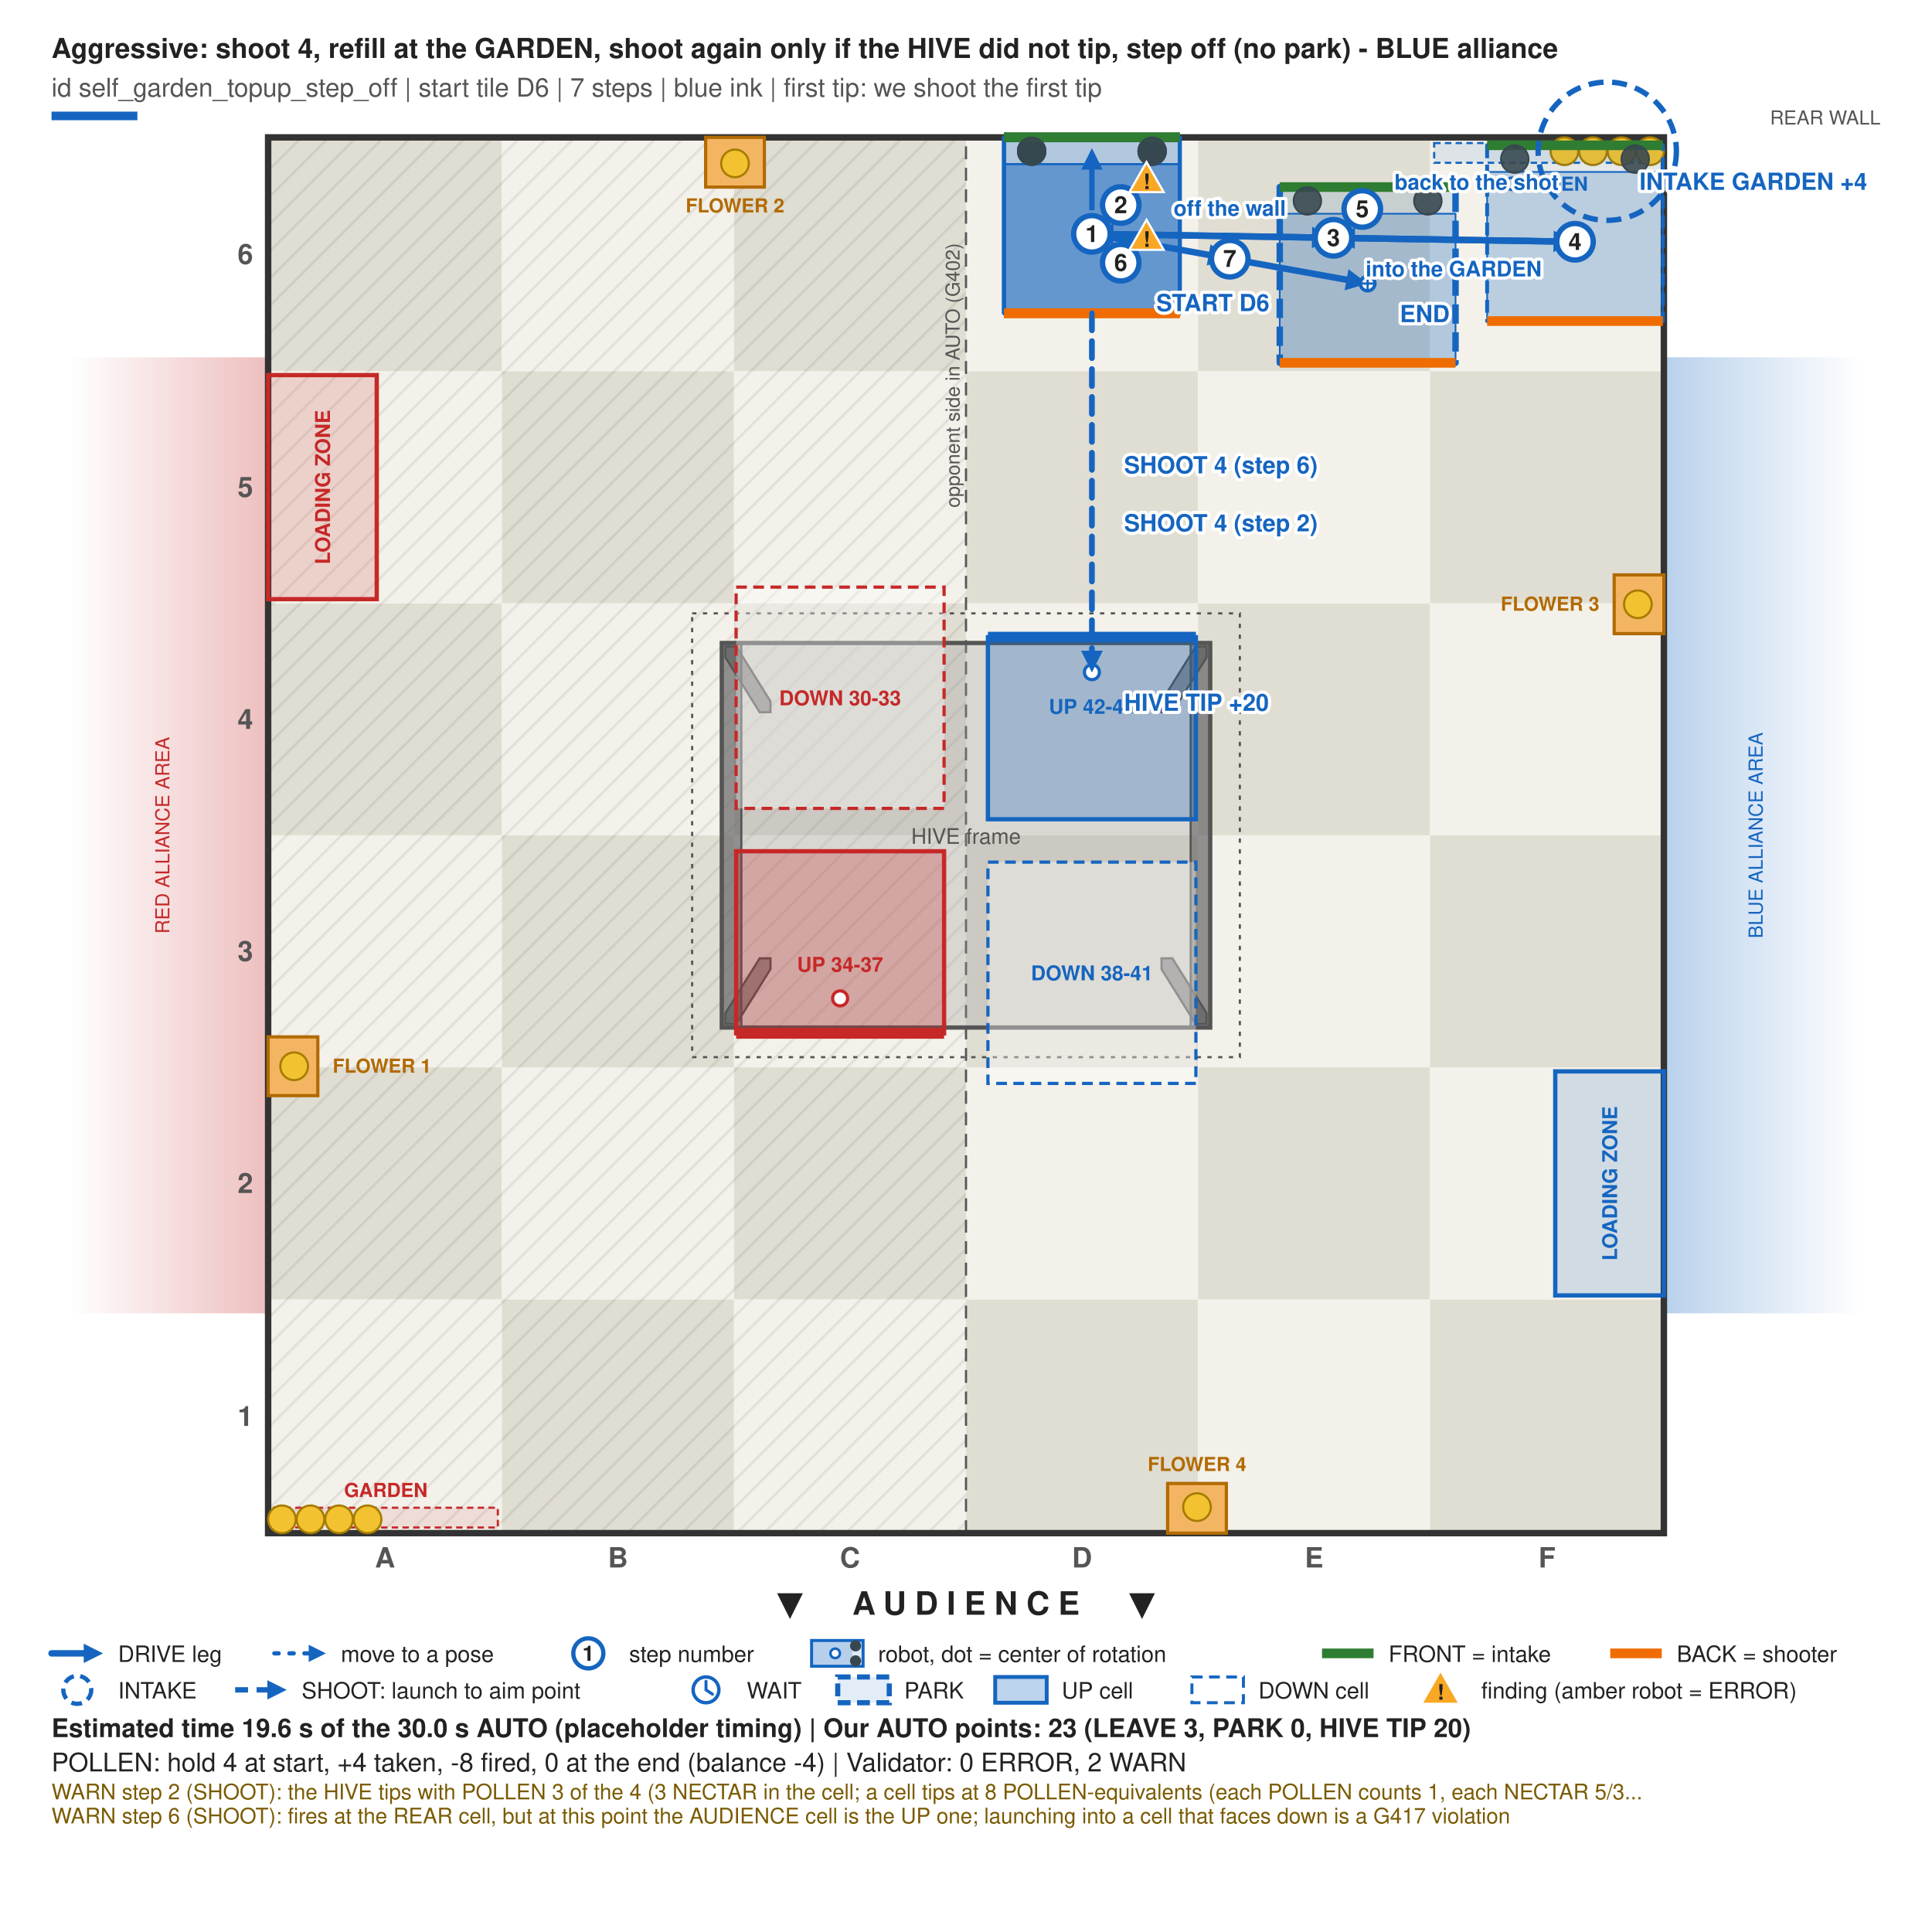
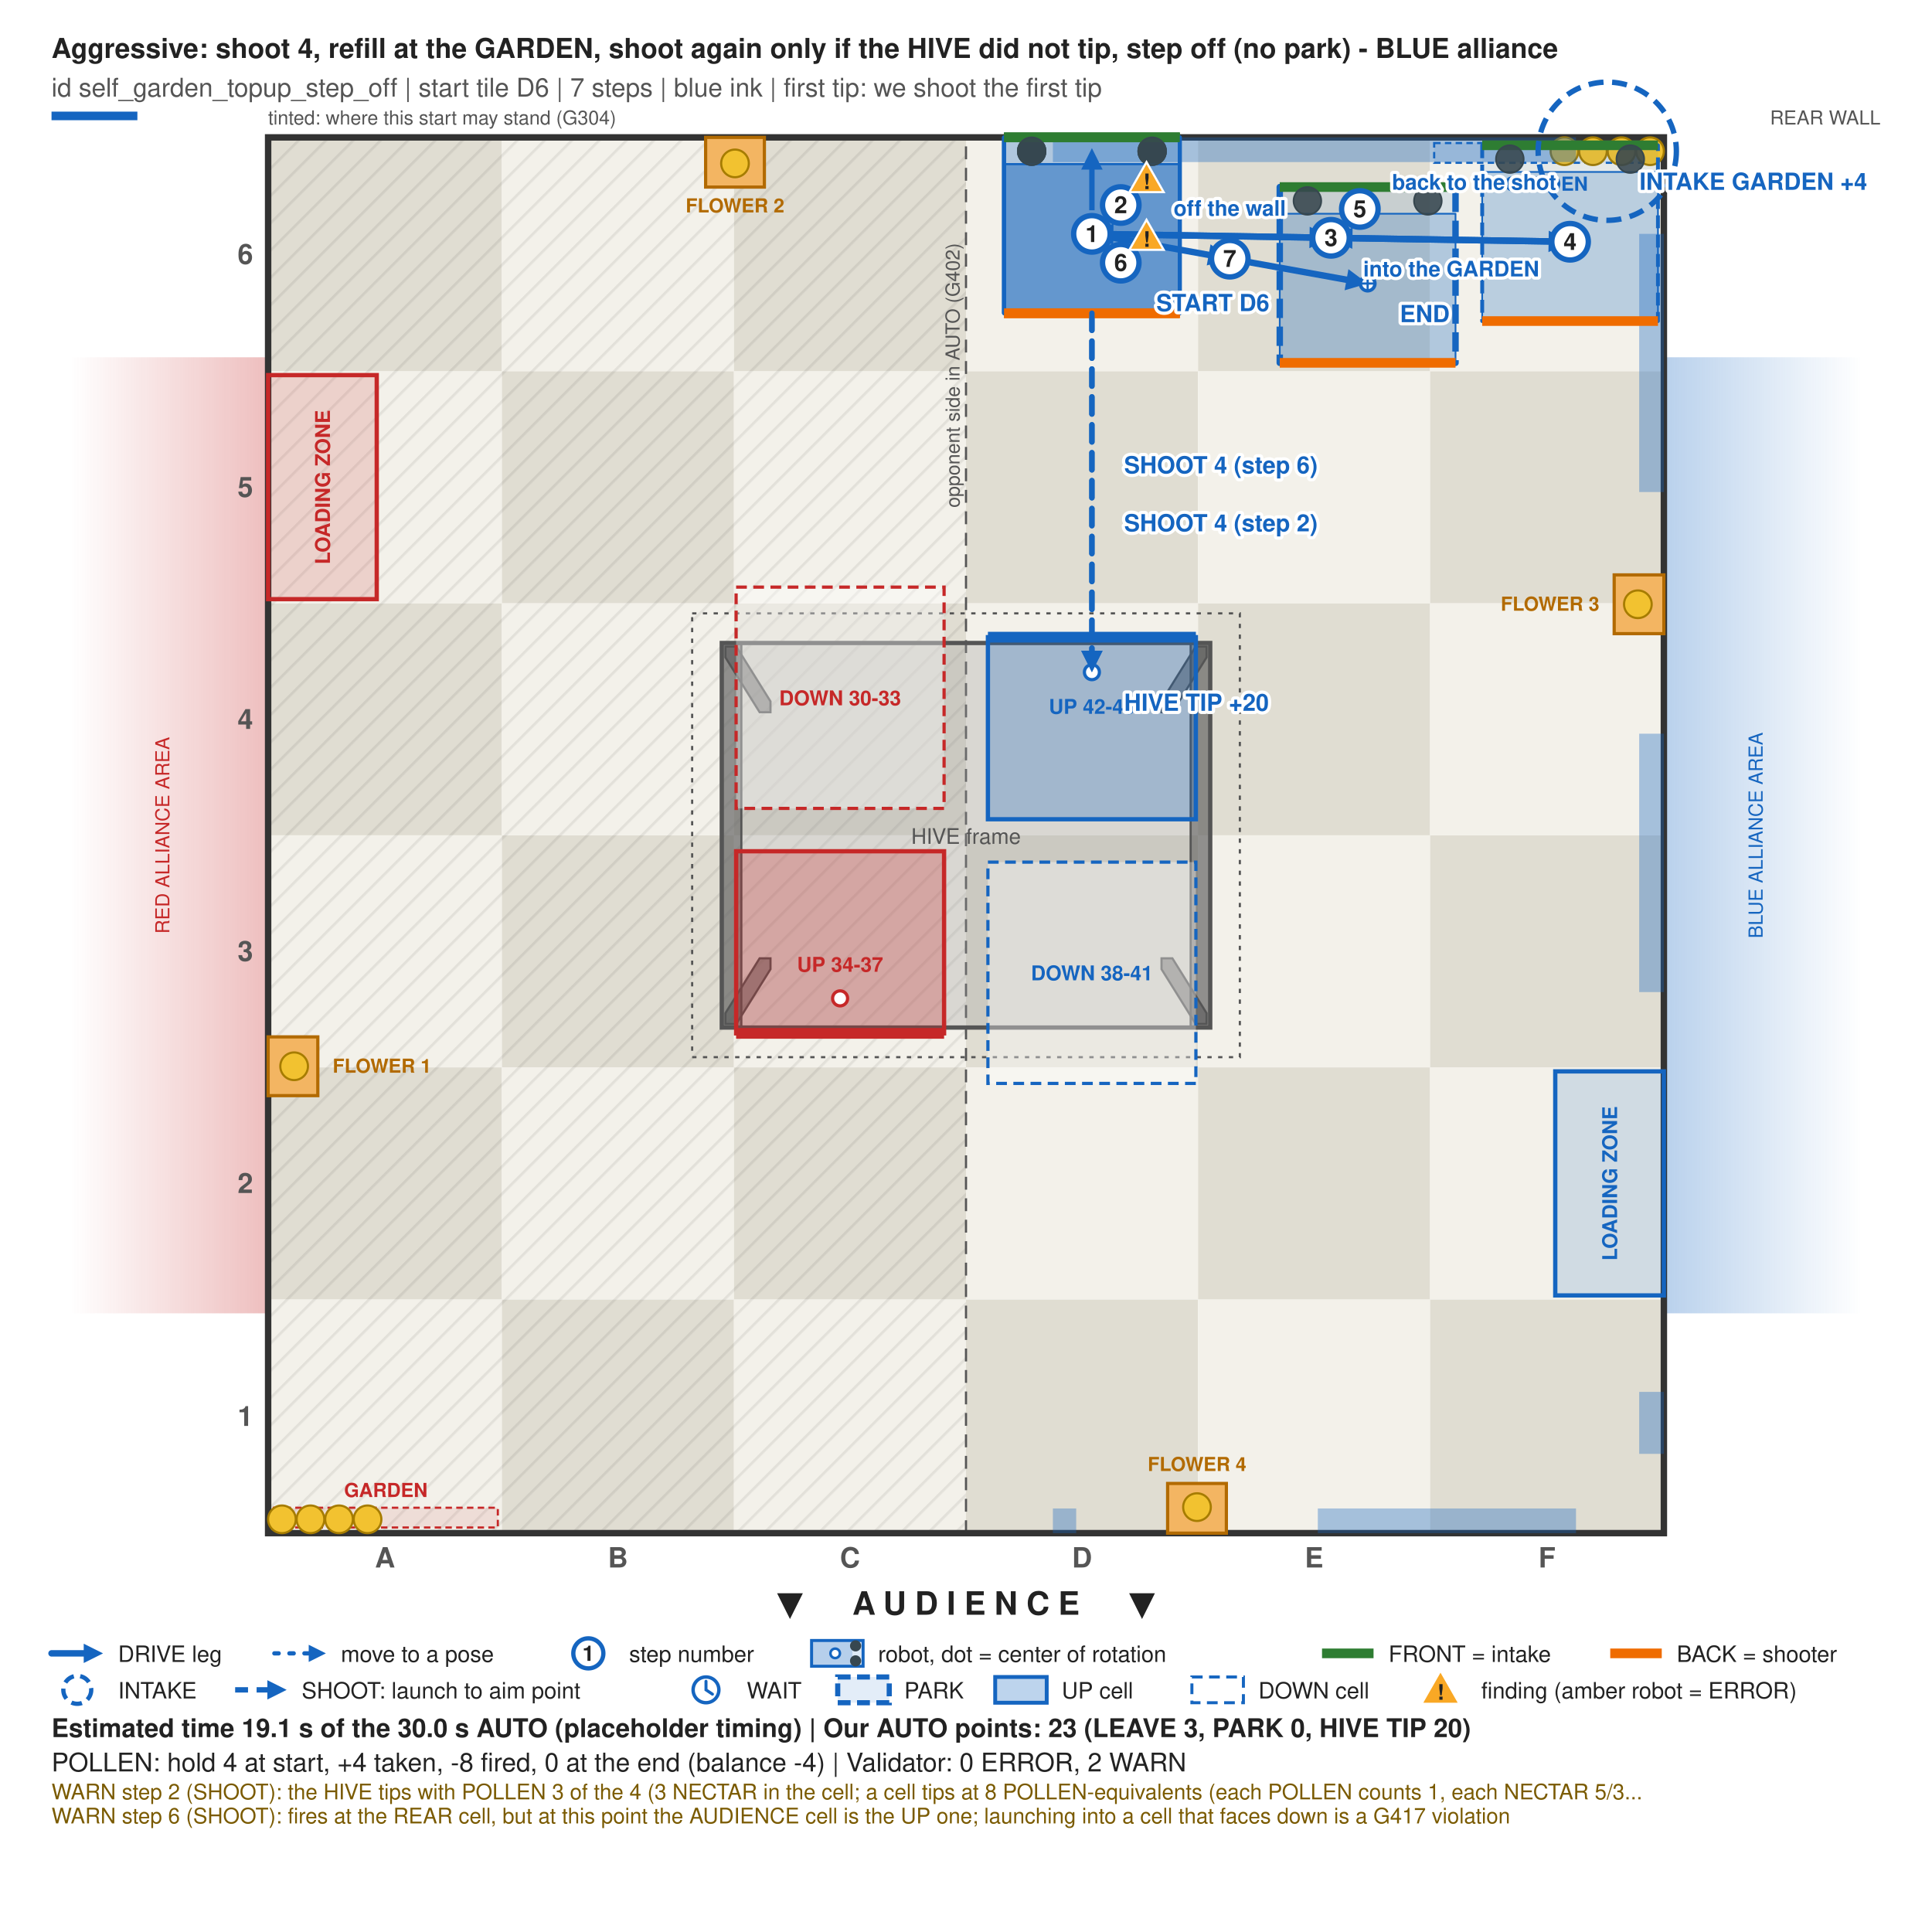
<svg xmlns="http://www.w3.org/2000/svg" viewBox="0 0 900 900" width="900" height="900" role="img" aria-labelledby="svg-title svg-desc" font-family="Helvetica, Arial, sans-serif">
  <defs>
    <linearGradient id="area-red" x1="1" y1="0" x2="0" y2="0">
      <stop offset="0" stop-color="#c62828" stop-opacity="0.30" />
      <stop offset="1" stop-color="#c62828" stop-opacity="0" />
    </linearGradient>
    <linearGradient id="area-blue" x1="0" y1="0" x2="1" y2="0">
      <stop offset="0" stop-color="#1565c0" stop-opacity="0.30" />
      <stop offset="1" stop-color="#1565c0" stop-opacity="0" />
    </linearGradient>
    <pattern id="opponent-hatch" width="9" height="9" patternUnits="userSpaceOnUse" patternTransform="rotate(45)">
      <line x1="0" y1="0" x2="0" y2="9" stroke="#000000" stroke-opacity="0.07" stroke-width="2.5" />
    </pattern>
  </defs>
  <rect id="background" x="0" y="0" width="900" height="900" fill="#ffffff" />
  <text id="title" x="24" y="27" font-size="12.79" font-weight="bold" fill="#222222">Aggressive: shoot 4, refill at the GARDEN, shoot again only if the HIVE did not tip, step off (no park) - BLUE alliance</text>
  <text id="subtitle" x="24" y="45" font-size="12" fill="#555555">id self_garden_topup_step_off  |  start tile D6  |  7 steps  |  blue ink  |  first tip: we shoot the first tip</text>
  <rect x="24" y="52" width="40" height="4" fill="#1565c0" />
  <g id="field">
    <rect class="alliance-area" data-alliance="RED" x="32.9" y="166.43" width="92" height="445.37" fill="url(#area-red)" />
    <rect class="alliance-area" data-alliance="BLUE" x="775.1" y="166.43" width="92" height="445.37" fill="url(#area-blue)" />
    <text x="78.9" y="389.12" font-size="9" fill="#c62828" text-anchor="middle" transform="rotate(-90 78.9 389.12)">RED ALLIANCE AREA</text>
    <text x="821.1" y="389.12" font-size="9" fill="#1565c0" text-anchor="middle" transform="rotate(-90 821.1 389.12)">BLUE ALLIANCE AREA</text>
    <rect class="tile" data-tile="A1" x="124.9" y="605.3" width="108.9" height="108.9" fill="#f3f1ea" />
    <rect class="tile" data-tile="A2" x="124.9" y="497.2" width="108.9" height="108.1" fill="#e0ddd2" />
    <rect class="tile" data-tile="A3" x="124.9" y="389.1" width="108.9" height="108.1" fill="#f3f1ea" />
    <rect class="tile" data-tile="A4" x="124.9" y="281" width="108.9" height="108.1" fill="#e0ddd2" />
    <rect class="tile" data-tile="A5" x="124.9" y="172.9" width="108.9" height="108.1" fill="#f3f1ea" />
    <rect class="tile" data-tile="A6" x="124.9" y="64" width="108.9" height="108.9" fill="#e0ddd2" />
    <rect class="tile" data-tile="B1" x="233.8" y="605.3" width="108.1" height="108.9" fill="#e0ddd2" />
    <rect class="tile" data-tile="B2" x="233.8" y="497.2" width="108.1" height="108.1" fill="#f3f1ea" />
    <rect class="tile" data-tile="B3" x="233.8" y="389.1" width="108.1" height="108.1" fill="#e0ddd2" />
    <rect class="tile" data-tile="B4" x="233.8" y="281" width="108.1" height="108.1" fill="#f3f1ea" />
    <rect class="tile" data-tile="B5" x="233.8" y="172.9" width="108.1" height="108.1" fill="#e0ddd2" />
    <rect class="tile" data-tile="B6" x="233.8" y="64" width="108.1" height="108.9" fill="#f3f1ea" />
    <rect class="tile" data-tile="C1" x="341.9" y="605.3" width="108.1" height="108.9" fill="#f3f1ea" />
    <rect class="tile" data-tile="C2" x="341.9" y="497.2" width="108.1" height="108.1" fill="#e0ddd2" />
    <rect class="tile" data-tile="C3" x="341.9" y="389.1" width="108.1" height="108.1" fill="#f3f1ea" />
    <rect class="tile" data-tile="C4" x="341.9" y="281" width="108.1" height="108.1" fill="#e0ddd2" />
    <rect class="tile" data-tile="C5" x="341.9" y="172.9" width="108.1" height="108.1" fill="#f3f1ea" />
    <rect class="tile" data-tile="C6" x="341.9" y="64" width="108.1" height="108.9" fill="#e0ddd2" />
    <rect class="tile" data-tile="D1" x="450" y="605.3" width="108.1" height="108.9" fill="#e0ddd2" />
    <rect class="tile" data-tile="D2" x="450" y="497.2" width="108.1" height="108.1" fill="#f3f1ea" />
    <rect class="tile" data-tile="D3" x="450" y="389.1" width="108.1" height="108.1" fill="#e0ddd2" />
    <rect class="tile" data-tile="D4" x="450" y="281" width="108.1" height="108.1" fill="#f3f1ea" />
    <rect class="tile" data-tile="D5" x="450" y="172.9" width="108.1" height="108.1" fill="#e0ddd2" />
    <rect class="tile" data-tile="D6" x="450" y="64" width="108.1" height="108.9" fill="#f3f1ea" />
    <rect class="tile" data-tile="E1" x="558.1" y="605.3" width="108.1" height="108.9" fill="#f3f1ea" />
    <rect class="tile" data-tile="E2" x="558.1" y="497.2" width="108.1" height="108.1" fill="#e0ddd2" />
    <rect class="tile" data-tile="E3" x="558.1" y="389.1" width="108.1" height="108.1" fill="#f3f1ea" />
    <rect class="tile" data-tile="E4" x="558.1" y="281" width="108.1" height="108.1" fill="#e0ddd2" />
    <rect class="tile" data-tile="E5" x="558.1" y="172.9" width="108.1" height="108.1" fill="#f3f1ea" />
    <rect class="tile" data-tile="E6" x="558.1" y="64" width="108.1" height="108.9" fill="#e0ddd2" />
    <rect class="tile" data-tile="F1" x="666.2" y="605.3" width="108.9" height="108.9" fill="#e0ddd2" />
    <rect class="tile" data-tile="F2" x="666.2" y="497.2" width="108.9" height="108.1" fill="#f3f1ea" />
    <rect class="tile" data-tile="F3" x="666.2" y="389.1" width="108.9" height="108.1" fill="#e0ddd2" />
    <rect class="tile" data-tile="F4" x="666.2" y="281" width="108.9" height="108.1" fill="#f3f1ea" />
    <rect class="tile" data-tile="F5" x="666.2" y="172.9" width="108.9" height="108.1" fill="#e0ddd2" />
    <rect class="tile" data-tile="F6" x="666.2" y="64" width="108.9" height="108.9" fill="#f3f1ea" />
    <rect id="opponent-side" x="124.9" y="64" width="325.1" height="650.2" fill="url(#opponent-hatch)" />
    <line id="side-line" x1="450" y1="714.2" x2="450" y2="64" stroke="#555555" stroke-width="1" stroke-dasharray="6 4" />
    <text id="opponent-label" x="447" y="174.86" font-size="9" fill="#555555" text-anchor="middle" transform="rotate(-90 447 174.86)">opponent side in AUTO (G402)</text>
    <text class="tile-label" x="179.35" y="730.2" font-size="13" font-weight="bold" text-anchor="middle" fill="#555555">A</text>
    <text class="tile-label" x="287.85" y="730.2" font-size="13" font-weight="bold" text-anchor="middle" fill="#555555">B</text>
    <text class="tile-label" x="395.95" y="730.2" font-size="13" font-weight="bold" text-anchor="middle" fill="#555555">C</text>
    <text class="tile-label" x="504.05" y="730.2" font-size="13" font-weight="bold" text-anchor="middle" fill="#555555">D</text>
    <text class="tile-label" x="612.15" y="730.2" font-size="13" font-weight="bold" text-anchor="middle" fill="#555555">E</text>
    <text class="tile-label" x="720.65" y="730.2" font-size="13" font-weight="bold" text-anchor="middle" fill="#555555">F</text>
    <text class="tile-label" x="117.9" y="664.25" font-size="13" font-weight="bold" text-anchor="end" fill="#555555">1</text>
    <text class="tile-label" x="117.9" y="555.75" font-size="13" font-weight="bold" text-anchor="end" fill="#555555">2</text>
    <text class="tile-label" x="117.9" y="447.65" font-size="13" font-weight="bold" text-anchor="end" fill="#555555">3</text>
    <text class="tile-label" x="117.9" y="339.55" font-size="13" font-weight="bold" text-anchor="end" fill="#555555">4</text>
    <text class="tile-label" x="117.9" y="231.45" font-size="13" font-weight="bold" text-anchor="end" fill="#555555">5</text>
    <text class="tile-label" x="117.9" y="122.95" font-size="13" font-weight="bold" text-anchor="end" fill="#555555">6</text>
    <rect id="field-border" x="124.9" y="64" width="650.2" height="650.2" fill="none" stroke="#333333" stroke-width="3" />
  </g>
  <g id="structures">
    <rect id="hive-frame" x="336.23" y="299.53" width="227.54" height="179.14" fill="#9a9a9a" fill-opacity="0.30" stroke="#555555" stroke-width="2" />
    <rect id="hive-keepout" x="322.43" y="285.73" width="255.14" height="206.74" fill="none" stroke="#555555" stroke-width="1" stroke-dasharray="2 3" />
    <g id="hive-solid">
      <polygon class="hive-foot" points="336.23,478.67 345.35,478.67 345.35,299.53 336.23,299.53" fill="#555555" fill-opacity="0.55" stroke="#555555" stroke-width="1" />
      <polygon class="hive-foot" points="554.65,478.67 563.77,478.67 563.77,299.53 554.65,299.53" fill="#555555" fill-opacity="0.55" stroke="#555555" stroke-width="1" />
      <polygon class="hive-foot" points="337.94,477.01 343,477.01 358.92,451.48 358.92,446.42 353.86,446.42 337.94,471.95" fill="#555555" fill-opacity="0.55" stroke="#555555" stroke-width="1" />
      <polygon class="hive-foot" points="337.94,306.25 353.86,331.78 358.92,331.78 358.92,326.72 343,301.19 337.94,301.19" fill="#555555" fill-opacity="0.55" stroke="#555555" stroke-width="1" />
      <polygon class="hive-foot" points="541.08,451.48 557,477.01 562.06,477.01 562.06,471.95 546.14,446.42 541.08,446.42" fill="#555555" fill-opacity="0.55" stroke="#555555" stroke-width="1" />
      <polygon class="hive-foot" points="541.08,331.78 546.14,331.78 562.06,306.25 562.06,301.19 557,301.19 541.08,326.72" fill="#555555" fill-opacity="0.55" stroke="#555555" stroke-width="1" />
    </g>
    <text x="450" y="393.1" font-size="10" fill="#555555" text-anchor="middle">HIVE frame</text>
    <g class="hive" data-alliance="RED">
      <g class="cell cell-down" data-alliance="RED" data-side="REAR">
        <rect x="342.91" y="273.5" width="96.88" height="103.09" fill="#ffffff" fill-opacity="0.35" stroke="#c62828" stroke-width="1.5" stroke-dasharray="5 3" />
        <text x="391.35" y="328.55" font-size="9.5" font-weight="bold" fill="#c62828" text-anchor="middle">DOWN 30-33</text>
      </g>
      <g class="cell cell-up" data-alliance="RED" data-side="AUDIENCE">
        <rect x="342.91" y="396.55" width="96.88" height="84.82" fill="#c62828" fill-opacity="0.28" stroke="#c62828" stroke-width="2" />
        <line class="cell-opening" x1="342.91" y1="481.38" x2="439.79" y2="481.38" stroke="#c62828" stroke-width="5" />
        <circle class="aim-point" cx="391.35" cy="465.08" r="3.5" fill="#ffffff" stroke="#c62828" stroke-width="1.5" />
        <text x="391.35" y="452.68" font-size="9.5" font-weight="bold" fill="#c62828" text-anchor="middle">UP 34-37</text>
      </g>
    </g>
    <g class="hive" data-alliance="BLUE">
      <g class="cell cell-down" data-alliance="BLUE" data-side="AUDIENCE">
        <rect x="460.21" y="401.61" width="96.88" height="103.09" fill="#ffffff" fill-opacity="0.35" stroke="#1565c0" stroke-width="1.5" stroke-dasharray="5 3" />
        <text x="508.65" y="456.66" font-size="9.5" font-weight="bold" fill="#1565c0" text-anchor="middle">DOWN 38-41</text>
      </g>
      <g class="cell cell-up" data-alliance="BLUE" data-side="REAR">
        <rect x="460.21" y="296.82" width="96.88" height="84.82" fill="#1565c0" fill-opacity="0.28" stroke="#1565c0" stroke-width="2" />
        <line class="cell-opening" x1="460.21" y1="296.82" x2="557.09" y2="296.82" stroke="#1565c0" stroke-width="5" />
        <circle class="aim-point" cx="508.65" cy="313.12" r="3.5" fill="#ffffff" stroke="#1565c0" stroke-width="1.5" />
        <text x="508.65" y="332.52" font-size="9.5" font-weight="bold" fill="#1565c0" text-anchor="middle">UP 42-45</text>
      </g>
    </g>
    <g class="flower" data-flower="1">
      <rect x="124.9" y="483.02" width="23.15" height="27.37" fill="#f3b562" stroke="#b26a00" stroke-width="1.5" />
      <circle cx="137.02" cy="496.71" r="6.44" fill="#f2c230" stroke="#a67c00" stroke-width="1" />
      <text x="154.95" y="499.71" font-size="9" fill="#b26a00" font-weight="bold" text-anchor="start">FLOWER 1</text>
    </g>
    <g class="flower" data-flower="2">
      <rect x="328.71" y="64" width="27.37" height="23.15" fill="#f3b562" stroke="#b26a00" stroke-width="1.5" />
      <circle cx="342.39" cy="76.12" r="6.44" fill="#f2c230" stroke="#a67c00" stroke-width="1" />
      <text x="342.39" y="98.95" font-size="9" fill="#b26a00" font-weight="bold" text-anchor="middle">FLOWER 2</text>
    </g>
    <g class="flower" data-flower="3">
      <rect x="751.95" y="267.81" width="23.15" height="27.37" fill="#f3b562" stroke="#b26a00" stroke-width="1.5" />
      <circle cx="762.98" cy="281.49" r="6.44" fill="#f2c230" stroke="#a67c00" stroke-width="1" />
      <text x="745.05" y="284.49" font-size="9" fill="#b26a00" font-weight="bold" text-anchor="end">FLOWER 3</text>
    </g>
    <g class="flower" data-flower="4">
      <rect x="543.92" y="691.05" width="27.37" height="23.15" fill="#f3b562" stroke="#b26a00" stroke-width="1.5" />
      <circle cx="557.61" cy="702.08" r="6.44" fill="#f2c230" stroke="#a67c00" stroke-width="1" />
      <text x="557.61" y="685.25" font-size="9" fill="#b26a00" font-weight="bold" text-anchor="middle">FLOWER 4</text>
    </g>
    <g class="garden" data-alliance="RED">
      <rect x="127.54" y="702.36" width="104.37" height="9.2" fill="#c62828" fill-opacity="0.10" stroke="#c62828" stroke-width="1" stroke-dasharray="3 2" />
      <circle class="pollen" cx="131.34" cy="707.76" r="6.44" fill="#f2c230" stroke="#a67c00" stroke-width="1" />
      <circle class="pollen" cx="144.63" cy="707.76" r="6.44" fill="#f2c230" stroke="#a67c00" stroke-width="1" />
      <circle class="pollen" cx="157.93" cy="707.76" r="6.44" fill="#f2c230" stroke="#a67c00" stroke-width="1" />
      <circle class="pollen" cx="171.22" cy="707.76" r="6.44" fill="#f2c230" stroke="#a67c00" stroke-width="1" />
      <text x="179.73" y="697.36" font-size="9" fill="#c62828" text-anchor="middle" font-weight="bold">GARDEN</text>
    </g>
    <g class="loading-zone" data-alliance="RED">
      <rect x="124.9" y="174.74" width="50.6" height="104.37" fill="#c62828" fill-opacity="0.16" stroke="#c62828" stroke-width="2" />
      <text x="150.2" y="230.43" font-size="9.5" font-weight="bold" fill="#c62828" text-anchor="middle" transform="rotate(-90 150.2 226.93)">LOADING ZONE</text>
    </g>
    <g class="garden" data-alliance="BLUE">
      <rect x="668.09" y="66.64" width="104.37" height="9.2" fill="#1565c0" fill-opacity="0.10" stroke="#1565c0" stroke-width="1" stroke-dasharray="3 2" />
      <circle class="pollen" cx="768.66" cy="70.44" r="6.44" fill="#f2c230" stroke="#a67c00" stroke-width="1" />
      <circle class="pollen" cx="755.37" cy="70.44" r="6.44" fill="#f2c230" stroke="#a67c00" stroke-width="1" />
      <circle class="pollen" cx="742.07" cy="70.44" r="6.44" fill="#f2c230" stroke="#a67c00" stroke-width="1" />
      <circle class="pollen" cx="728.78" cy="70.44" r="6.44" fill="#f2c230" stroke="#a67c00" stroke-width="1" />
      <text x="720.27" y="88.84" font-size="9" fill="#1565c0" text-anchor="middle" font-weight="bold">GARDEN</text>
    </g>
    <g class="loading-zone" data-alliance="BLUE">
      <rect x="724.5" y="499.09" width="50.6" height="104.37" fill="#1565c0" fill-opacity="0.16" stroke="#1565c0" stroke-width="2" />
      <text x="749.8" y="554.77" font-size="9.5" font-weight="bold" fill="#1565c0" text-anchor="middle" transform="rotate(-90 749.8 551.27)">LOADING ZONE</text>
    </g>
    <text id="audience-label" x="450" y="752.2" font-size="15" font-weight="bold" letter-spacing="4" text-anchor="middle" fill="#222222">AUDIENCE</text>
    <polygon class="compass-arrow" points="362,742.2 374,742.2 368,754.2" fill="#222222" />
    <polygon class="compass-arrow" points="526,742.2 538,742.2 532,754.2" fill="#222222" />
    <text x="876" y="58" font-size="9" fill="#555555" text-anchor="end">REAR WALL</text>
  </g>
+   <g id="start-bands" data-heading="90">
+     <rect class="start-band" data-wall="BLUE" data-from="8.03" data-to="14.3" x="763.6" y="648.4" width="11.5" height="28.86" fill="#1565c0" fill-opacity="0.35" />
+     <rect class="start-band" data-wall="BLUE" data-from="54.79" data-to="80.96" x="763.6" y="341.78" width="11.5" height="120.37" fill="#1565c0" fill-opacity="0.35" />
+     <rect class="start-band" data-wall="BLUE" data-from="105.43" data-to="131.58" x="763.6" y="108.94" width="11.5" height="120.27" fill="#1565c0" fill-opacity="0.35" />
+     <rect class="start-band" data-wall="AUDIENCE" data-from="79.47" data-to="81.83" x="490.48" y="702.7" width="10.85" height="11.5" fill="#1565c0" fill-opacity="0.35" />
+     <rect class="start-band" data-wall="AUDIENCE" data-from="106.3" data-to="132.45" x="613.89" y="702.7" width="120.27" height="11.5" fill="#1565c0" fill-opacity="0.35" />
+     <rect class="start-band" data-wall="REAR" data-from="79.47" data-to="132.45" x="490.48" y="64" width="243.68" height="11.5" fill="#1565c0" fill-opacity="0.35" />
+     <text class="start-band-label" x="124.9" y="58" font-size="9" fill="#555555">tinted: where this start may stand (G304)</text>
+   </g>
  <g id="route" data-ink="#1565c0" data-alliance="BLUE" data-route="self_garden_topup_step_off">
    <g class="drive-leg" data-step="3" data-mode="CONSTANT">
-       <path class="leg" d="M 508.65 108.94 L 733.7 112.62" fill="none" stroke="#1565c0" stroke-width="3" stroke-linecap="round" stroke-linejoin="round" />
-       <polygon class="arrowhead" points="621.18,110.78 611.09,115.62 611.26,105.62" fill="#1565c0" />
-       <polygon class="arrowhead" points="733.7,112.62 723.62,117.46 723.78,107.46" fill="#1565c0" />
+       <path class="leg" d="M 508.65 108.94 L 731.4 112.62" fill="none" stroke="#1565c0" stroke-width="3" stroke-linecap="round" stroke-linejoin="round" />
+       <polygon class="arrowhead" points="620.03,110.78 609.94,115.62 610.11,105.62" fill="#1565c0" />
+       <polygon class="arrowhead" points="731.4,112.62 721.32,117.46 721.48,107.46" fill="#1565c0" />
    </g>
    <g class="drive-leg" data-step="5" data-mode="LINEAR">
-       <path class="leg" d="M 733.7 112.62 L 508.65 108.94" fill="none" stroke="#1565c0" stroke-width="3" stroke-linecap="round" stroke-linejoin="round" />
-       <polygon class="arrowhead" points="621.18,110.78 631.26,105.95 631.09,115.94" fill="#1565c0" />
-       <polygon class="arrowhead" points="508.65,108.94 518.73,104.11 518.57,114.1" fill="#1565c0" />
+       <path class="leg" d="M 731.4 112.62 L 508.65 108.94" fill="none" stroke="#1565c0" stroke-width="3" stroke-linecap="round" stroke-linejoin="round" />
+       <polygon class="arrowhead" points="620.03,110.78 630.11,105.95 629.94,115.95" fill="#1565c0" />
+       <polygon class="arrowhead" points="508.65,108.94 518.73,104.11 518.57,114.11" fill="#1565c0" />
    </g>
    <g class="drive-leg" data-step="7" data-mode="CONSTANT">
      <path class="leg" d="M 508.65 108.94 L 637.1 132.08" fill="none" stroke="#1565c0" stroke-width="3" stroke-linecap="round" stroke-linejoin="round" />
      <polygon class="arrowhead" points="572.88,120.51 562.15,123.66 563.92,113.82" fill="#1565c0" />
      <polygon class="arrowhead" points="637.1,132.08 626.37,135.23 628.15,125.39" fill="#1565c0" />
    </g>
    <g id="start-footprint" class="footprint start" data-step="1">
      <polygon class="outline" points="467.71,64 467.71,145.88 549.59,145.88 549.59,64" fill="#1565c0" fill-opacity="0.14" stroke="#1565c0" stroke-width="1.8" stroke-linejoin="round" />
      <polygon class="chassis" points="467.71,76.42 467.71,145.88 549.59,145.88 549.59,76.42" fill="#1565c0" fill-opacity="0.2" stroke="#1565c0" stroke-width="0.8" stroke-linejoin="round" />
      <line class="front-edge" x1="467.71" y1="64" x2="549.59" y2="64" stroke="#2e7d32" stroke-width="4.5" />
      <line class="back-edge" x1="467.71" y1="145.88" x2="549.59" y2="145.88" stroke="#ef6c00" stroke-width="4.5" />
      <circle class="wheel" data-wheel="LEFT" cx="480.59" cy="70.44" r="6.44" fill="#37474f" fill-opacity="0.88" stroke="#37474f" stroke-width="0.8" />
      <circle class="wheel" data-wheel="RIGHT" cx="536.71" cy="70.44" r="6.44" fill="#37474f" fill-opacity="0.88" stroke="#37474f" stroke-width="0.8" />
      <g class="pose-point" data-x="83.42" data-y="131.58">
        <circle cx="508.65" cy="108.94" r="3.4" fill="#ffffff" fill-opacity="0.92" stroke="#1565c0" stroke-width="1.6" />
        <line x1="505.25" y1="108.94" x2="512.05" y2="108.94" stroke="#1565c0" stroke-width="1" />
        <line x1="508.65" y1="105.54" x2="508.65" y2="112.34" stroke="#1565c0" stroke-width="1" />
      </g>
      <line class="heading-arrow" x1="508.65" y1="97.94" x2="508.65" y2="77" stroke="#1565c0" stroke-width="2.5" />
      <polygon class="arrowhead" points="508.65,69 513.65,79 503.65,79" fill="#1565c0" />
    </g>
    <g class="shoot-pose" data-step="2" data-nominal="false">
      <polygon class="outline" points="467.71,64 467.71,145.88 549.59,145.88 549.59,64" fill="#1565c0" fill-opacity="0.1" stroke="#1565c0" stroke-width="1.8" stroke-linejoin="round" />
      <polygon class="chassis" points="467.71,76.42 467.71,145.88 549.59,145.88 549.59,76.42" fill="#1565c0" fill-opacity="0.2" stroke="#1565c0" stroke-width="0.8" stroke-linejoin="round" />
      <line class="front-edge" x1="467.71" y1="64" x2="549.59" y2="64" stroke="#2e7d32" stroke-width="4.5" />
      <line class="back-edge" x1="467.71" y1="145.88" x2="549.59" y2="145.88" stroke="#ef6c00" stroke-width="4.5" />
      <circle class="wheel" data-wheel="LEFT" cx="480.59" cy="70.44" r="6.44" fill="#37474f" fill-opacity="0.88" stroke="#37474f" stroke-width="0.8" />
      <circle class="wheel" data-wheel="RIGHT" cx="536.71" cy="70.44" r="6.44" fill="#37474f" fill-opacity="0.88" stroke="#37474f" stroke-width="0.8" />
      <g class="pose-point" data-x="83.42" data-y="131.58">
        <circle cx="508.65" cy="108.94" r="3.4" fill="#ffffff" fill-opacity="0.92" stroke="#1565c0" stroke-width="1.6" />
        <line x1="505.25" y1="108.94" x2="512.05" y2="108.94" stroke="#1565c0" stroke-width="1" />
        <line x1="508.65" y1="105.54" x2="508.65" y2="112.34" stroke="#1565c0" stroke-width="1" />
      </g>
      <line class="shot" x1="508.65" y1="145.88" x2="508.65" y2="304.12" stroke="#1565c0" stroke-width="2.5" stroke-dasharray="8 5" stroke-linecap="round" />
      <polygon class="arrowhead" points="508.65,313.12 503.65,303.12 513.65,303.12" fill="#1565c0" />
    </g>
    <g class="intake" data-step="4" data-source="GARDEN">
-       <polygon class="outline" points="692.76,67.68 692.76,149.56 774.64,149.56 774.64,67.68" fill="#1565c0" fill-opacity="0.07" stroke="#1565c0" stroke-width="1.8" stroke-dasharray="6 3" stroke-linejoin="round" />
-       <polygon class="chassis" points="692.76,80.1 692.76,149.56 774.64,149.56 774.64,80.1" fill="#1565c0" fill-opacity="0.2" stroke="#1565c0" stroke-width="0.8" stroke-linejoin="round" />
-       <line class="front-edge" x1="692.76" y1="67.68" x2="774.64" y2="67.68" stroke="#2e7d32" stroke-width="4.5" />
-       <line class="back-edge" x1="692.76" y1="149.56" x2="774.64" y2="149.56" stroke="#ef6c00" stroke-width="4.5" />
-       <circle class="wheel" data-wheel="LEFT" cx="705.64" cy="74.12" r="6.44" fill="#37474f" fill-opacity="0.88" stroke="#37474f" stroke-width="0.8" />
-       <circle class="wheel" data-wheel="RIGHT" cx="761.76" cy="74.12" r="6.44" fill="#37474f" fill-opacity="0.88" stroke="#37474f" stroke-width="0.8" />
-       <g class="pose-point" data-x="132.35" data-y="130.78">
-         <circle cx="733.7" cy="112.62" r="3.4" fill="#ffffff" fill-opacity="0.92" stroke="#1565c0" stroke-width="1.6" />
-         <line x1="730.3" y1="112.62" x2="737.1" y2="112.62" stroke="#1565c0" stroke-width="1" />
-         <line x1="733.7" y1="109.22" x2="733.7" y2="116.02" stroke="#1565c0" stroke-width="1" />
+       <polygon class="outline" points="690.46,67.68 690.46,149.56 772.34,149.56 772.34,67.68" fill="#1565c0" fill-opacity="0.07" stroke="#1565c0" stroke-width="1.8" stroke-dasharray="6 3" stroke-linejoin="round" />
+       <polygon class="chassis" points="690.46,80.1 690.46,149.56 772.34,149.56 772.34,80.1" fill="#1565c0" fill-opacity="0.2" stroke="#1565c0" stroke-width="0.8" stroke-linejoin="round" />
+       <line class="front-edge" x1="690.46" y1="67.68" x2="772.34" y2="67.68" stroke="#2e7d32" stroke-width="4.5" />
+       <line class="back-edge" x1="690.46" y1="149.56" x2="772.34" y2="149.56" stroke="#ef6c00" stroke-width="4.5" />
+       <circle class="wheel" data-wheel="LEFT" cx="703.34" cy="74.12" r="6.44" fill="#37474f" fill-opacity="0.88" stroke="#37474f" stroke-width="0.8" />
+       <circle class="wheel" data-wheel="RIGHT" cx="759.46" cy="74.12" r="6.44" fill="#37474f" fill-opacity="0.88" stroke="#37474f" stroke-width="0.8" />
+       <g class="pose-point" data-x="131.85" data-y="130.78">
+         <circle cx="731.4" cy="112.62" r="3.4" fill="#ffffff" fill-opacity="0.92" stroke="#1565c0" stroke-width="1.6" />
+         <line x1="728" y1="112.62" x2="734.8" y2="112.62" stroke="#1565c0" stroke-width="1" />
+         <line x1="731.4" y1="109.22" x2="731.4" y2="116.02" stroke="#1565c0" stroke-width="1" />
      </g>
      <circle class="intake-ring" cx="748.72" cy="70.44" r="32.2" fill="none" stroke="#1565c0" stroke-width="2.5" stroke-dasharray="7 4" />
    </g>
    <g class="shoot-pose" data-step="6" data-nominal="false">
      <polygon class="outline" points="467.71,64 467.71,145.88 549.59,145.88 549.59,64" fill="#1565c0" fill-opacity="0.1" stroke="#1565c0" stroke-width="1.8" stroke-linejoin="round" />
      <polygon class="chassis" points="467.71,76.42 467.71,145.88 549.59,145.88 549.59,76.42" fill="#1565c0" fill-opacity="0.2" stroke="#1565c0" stroke-width="0.8" stroke-linejoin="round" />
      <line class="front-edge" x1="467.71" y1="64" x2="549.59" y2="64" stroke="#2e7d32" stroke-width="4.5" />
      <line class="back-edge" x1="467.71" y1="145.88" x2="549.59" y2="145.88" stroke="#ef6c00" stroke-width="4.5" />
      <circle class="wheel" data-wheel="LEFT" cx="480.59" cy="70.44" r="6.44" fill="#37474f" fill-opacity="0.88" stroke="#37474f" stroke-width="0.8" />
      <circle class="wheel" data-wheel="RIGHT" cx="536.71" cy="70.44" r="6.44" fill="#37474f" fill-opacity="0.88" stroke="#37474f" stroke-width="0.8" />
      <g class="pose-point" data-x="83.42" data-y="131.58">
        <circle cx="508.65" cy="108.94" r="3.4" fill="#ffffff" fill-opacity="0.92" stroke="#1565c0" stroke-width="1.6" />
        <line x1="505.25" y1="108.94" x2="512.05" y2="108.94" stroke="#1565c0" stroke-width="1" />
        <line x1="508.65" y1="105.54" x2="508.65" y2="112.34" stroke="#1565c0" stroke-width="1" />
      </g>
      <line class="shot" x1="508.65" y1="145.88" x2="508.65" y2="304.12" stroke="#1565c0" stroke-width="2.5" stroke-dasharray="8 5" stroke-linecap="round" />
      <polygon class="arrowhead" points="508.65,313.12 503.65,303.12 513.65,303.12" fill="#1565c0" />
    </g>
    <g class="end-outline" data-step="7">
      <polygon class="outline" points="596.16,87.14 596.16,169.02 678.04,169.02 678.04,87.14" fill="#1565c0" fill-opacity="0.12" stroke="#1565c0" stroke-width="3" stroke-dasharray="9 4" stroke-linejoin="round" />
      <polygon class="chassis" points="596.16,99.56 596.16,169.02 678.04,169.02 678.04,99.56" fill="#1565c0" fill-opacity="0.2" stroke="#1565c0" stroke-width="0.8" stroke-linejoin="round" />
      <line class="front-edge" x1="596.16" y1="87.14" x2="678.04" y2="87.14" stroke="#2e7d32" stroke-width="4.5" />
      <line class="back-edge" x1="596.16" y1="169.02" x2="678.04" y2="169.02" stroke="#ef6c00" stroke-width="4.5" />
      <circle class="wheel" data-wheel="LEFT" cx="609.04" cy="93.58" r="6.44" fill="#37474f" fill-opacity="0.88" stroke="#37474f" stroke-width="0.8" />
      <circle class="wheel" data-wheel="RIGHT" cx="665.16" cy="93.58" r="6.44" fill="#37474f" fill-opacity="0.88" stroke="#37474f" stroke-width="0.8" />
      <g class="pose-point" data-x="111.35" data-y="126.55">
        <circle cx="637.1" cy="132.08" r="3.4" fill="#ffffff" fill-opacity="0.92" stroke="#1565c0" stroke-width="1.6" />
        <line x1="633.7" y1="132.08" x2="640.5" y2="132.08" stroke="#1565c0" stroke-width="1" />
        <line x1="637.1" y1="128.68" x2="637.1" y2="135.48" stroke="#1565c0" stroke-width="1" />
      </g>
    </g>
    <g id="badges">
      <g class="badge" data-step="1" data-kind="START">
        <circle cx="508.65" cy="108.94" r="8.5" fill="#ffffff" stroke="#1565c0" stroke-width="2.5" />
        <text x="508.65" y="112.74" font-size="11" font-weight="bold" text-anchor="middle" fill="#222222">1</text>
      </g>
      <g class="badge" data-step="2" data-kind="SHOOT">
        <circle cx="522.09" cy="95.51" r="8.5" fill="#ffffff" stroke="#1565c0" stroke-width="2.5" />
        <text x="522.09" y="99.31" font-size="11" font-weight="bold" text-anchor="middle" fill="#222222">2</text>
      </g>
      <g class="badge" data-step="3" data-kind="DRIVE">
-         <circle cx="621.18" cy="110.78" r="8.5" fill="#ffffff" stroke="#1565c0" stroke-width="2.5" />
-         <text x="621.18" y="114.58" font-size="11" font-weight="bold" text-anchor="middle" fill="#222222">3</text>
+         <circle cx="620.03" cy="110.78" r="8.5" fill="#ffffff" stroke="#1565c0" stroke-width="2.5" />
+         <text x="620.03" y="114.58" font-size="11" font-weight="bold" text-anchor="middle" fill="#222222">3</text>
      </g>
      <g class="badge" data-step="4" data-kind="INTAKE">
-         <circle cx="733.7" cy="112.62" r="8.5" fill="#ffffff" stroke="#1565c0" stroke-width="2.5" />
-         <text x="733.7" y="116.42" font-size="11" font-weight="bold" text-anchor="middle" fill="#222222">4</text>
+         <circle cx="731.4" cy="112.62" r="8.5" fill="#ffffff" stroke="#1565c0" stroke-width="2.5" />
+         <text x="731.4" y="116.42" font-size="11" font-weight="bold" text-anchor="middle" fill="#222222">4</text>
      </g>
      <g class="badge" data-step="5" data-kind="DRIVE">
-         <circle cx="634.61" cy="97.35" r="8.5" fill="#ffffff" stroke="#1565c0" stroke-width="2.5" />
-         <text x="634.61" y="101.15" font-size="11" font-weight="bold" text-anchor="middle" fill="#222222">5</text>
+         <circle cx="633.46" cy="97.35" r="8.5" fill="#ffffff" stroke="#1565c0" stroke-width="2.5" />
+         <text x="633.46" y="101.15" font-size="11" font-weight="bold" text-anchor="middle" fill="#222222">5</text>
      </g>
      <g class="badge" data-step="6" data-kind="SHOOT">
        <circle cx="522.09" cy="122.38" r="8.5" fill="#ffffff" stroke="#1565c0" stroke-width="2.5" />
        <text x="522.09" y="126.18" font-size="11" font-weight="bold" text-anchor="middle" fill="#222222">6</text>
      </g>
      <g class="badge" data-step="7" data-kind="DRIVE">
        <circle cx="572.88" cy="120.51" r="8.5" fill="#ffffff" stroke="#1565c0" stroke-width="2.5" />
        <text x="572.88" y="124.31" font-size="11" font-weight="bold" text-anchor="middle" fill="#222222">7</text>
      </g>
    </g>
    <g id="step-labels">
      <text class="step-label" x="538.65" y="144.94" font-size="11" font-weight="bold" fill="#1565c0" text-anchor="start" stroke="#ffffff" stroke-width="3" stroke-linejoin="round" paint-order="stroke">START D6</text>
      <text class="step-label" x="523.65" y="247.5" font-size="11" font-weight="bold" fill="#1565c0" text-anchor="start" stroke="#ffffff" stroke-width="3" stroke-linejoin="round" paint-order="stroke">SHOOT 4 (step 2)</text>
      <text class="step-label" x="523.65" y="331.12" font-size="11" font-weight="bold" fill="#1565c0" text-anchor="start" stroke="#ffffff" stroke-width="3" stroke-linejoin="round" paint-order="stroke">HIVE TIP +20</text>
-       <text class="step-label" x="636.18" y="128.78" font-size="10" font-weight="bold" fill="#1565c0" text-anchor="start" stroke="#ffffff" stroke-width="3" stroke-linejoin="round" paint-order="stroke">into the GARDEN</text>
+       <text class="step-label" x="635.03" y="128.78" font-size="10" font-weight="bold" fill="#1565c0" text-anchor="start" stroke="#ffffff" stroke-width="3" stroke-linejoin="round" paint-order="stroke">into the GARDEN</text>
      <text class="step-label" x="763.72" y="88.44" font-size="11" font-weight="bold" fill="#1565c0" text-anchor="start" stroke="#ffffff" stroke-width="3" stroke-linejoin="round" paint-order="stroke">INTAKE GARDEN +4</text>
-       <text class="step-label" x="649.61" y="88.35" font-size="10" font-weight="bold" fill="#1565c0" text-anchor="start" stroke="#ffffff" stroke-width="3" stroke-linejoin="round" paint-order="stroke">back to the shot</text>
+       <text class="step-label" x="648.46" y="88.35" font-size="10" font-weight="bold" fill="#1565c0" text-anchor="start" stroke="#ffffff" stroke-width="3" stroke-linejoin="round" paint-order="stroke">back to the shot</text>
      <text class="step-label" x="523.65" y="220.5" font-size="11" font-weight="bold" fill="#1565c0" text-anchor="start" stroke="#ffffff" stroke-width="3" stroke-linejoin="round" paint-order="stroke">SHOOT 4 (step 6)</text>
      <text class="step-label" x="572.88" y="100.51" font-size="10" font-weight="bold" fill="#1565c0" text-anchor="middle" stroke="#ffffff" stroke-width="3" stroke-linejoin="round" paint-order="stroke">off the wall</text>
      <text class="step-label" x="652.1" y="150.08" font-size="11" font-weight="bold" fill="#1565c0" text-anchor="start" stroke="#ffffff" stroke-width="3" stroke-linejoin="round" paint-order="stroke">END</text>
    </g>
    <g id="issue-marks">
      <g class="issue-mark" data-step="2" data-severity="WARN">
        <polygon points="534.09,75.51 542.09,89.51 526.09,89.51" fill="#f9a825" stroke="#ffffff" stroke-width="1" />
        <text x="534.09" y="88.11" font-size="10" font-weight="bold" text-anchor="middle" fill="#222222">!</text>
      </g>
      <g class="issue-mark" data-step="6" data-severity="WARN">
        <polygon points="534.09,102.38 542.09,116.38 526.09,116.38" fill="#f9a825" stroke="#ffffff" stroke-width="1" />
        <text x="534.09" y="114.98" font-size="10" font-weight="bold" text-anchor="middle" fill="#222222">!</text>
      </g>
    </g>
  </g>
  <g id="legend">
    <g class="legend-item" data-icon="drive">
      <line x1="24" y1="770.2" x2="40" y2="770.2" stroke="#1565c0" stroke-width="3" stroke-linecap="round" />
      <polygon class="arrowhead" points="48,770.2 39,774.7 39,765.7" fill="#1565c0" />
      <text x="55" y="774.2" font-size="10.5" fill="#222222">DRIVE leg</text>
    </g>
    <g class="legend-item" data-icon="approach">
      <line x1="127.81" y1="770.2" x2="143.81" y2="770.2" stroke="#1565c0" stroke-width="2" stroke-dasharray="2 5" stroke-linecap="round" />
      <polygon class="arrowhead" points="151.81,770.2 143.81,774.2 143.81,766.2" fill="#1565c0" />
      <text x="158.81" y="774.2" font-size="10.5" fill="#222222">move to a pose</text>
    </g>
    <g class="legend-item" data-icon="badge">
      <circle cx="274.07" cy="770.2" r="7" fill="#ffffff" stroke="#1565c0" stroke-width="2" />
      <text x="274.07" y="773.7" font-size="10" font-weight="bold" text-anchor="middle" fill="#222222">1</text>
      <text x="293.07" y="774.2" font-size="10.5" fill="#222222">step number</text>
    </g>
    <g class="legend-item" data-icon="robot">
      <rect x="378.06" y="764.2" width="24" height="12" fill="#1565c0" fill-opacity="0.14" stroke="#1565c0" stroke-width="1.4" />
      <rect x="378.06" y="764.2" width="19" height="12" fill="#1565c0" fill-opacity="0.2" />
      <circle cx="398.56" cy="766.7" r="2.6" fill="#37474f" />
      <circle cx="398.56" cy="773.7" r="2.6" fill="#37474f" />
      <circle cx="389.06" cy="770.2" r="2.2" fill="#ffffff" stroke="#1565c0" stroke-width="1.2" />
      <text x="409.06" y="774.2" font-size="10.5" fill="#222222">robot, dot = center of rotation</text>
    </g>
    <g class="legend-item" data-icon="front">
      <line x1="615.85" y1="770.2" x2="639.85" y2="770.2" stroke="#2e7d32" stroke-width="4.5" />
      <text x="646.85" y="774.2" font-size="10.5" fill="#222222">FRONT = intake</text>
    </g>
    <g class="legend-item" data-icon="back">
      <line x1="750.11" y1="770.2" x2="774.11" y2="770.2" stroke="#ef6c00" stroke-width="4.5" />
      <text x="781.11" y="774.2" font-size="10.5" fill="#222222">BACK = shooter</text>
    </g>
    <g class="legend-item" data-icon="intake">
      <circle cx="36" cy="787.2" r="6.5" fill="none" stroke="#1565c0" stroke-width="2" stroke-dasharray="5 3" />
      <text x="55" y="791.2" font-size="10.5" fill="#222222">INTAKE</text>
    </g>
    <g class="legend-item" data-icon="shoot">
      <line x1="109.54" y1="787.2" x2="125.54" y2="787.2" stroke="#1565c0" stroke-width="2.5" stroke-dasharray="6 4" />
      <polygon class="arrowhead" points="133.54,787.2 124.54,791.7 124.54,782.7" fill="#1565c0" />
      <text x="140.54" y="791.2" font-size="10.5" fill="#222222">SHOOT: launch to aim point</text>
    </g>
    <g class="legend-item" data-icon="wait">
      <circle cx="328.88" cy="787.2" r="6" fill="#ffffff" stroke="#1565c0" stroke-width="1.6" />
      <polyline points="328.88,783.2 328.88,787.2 331.88,789.2" fill="none" stroke="#1565c0" stroke-width="1.4" stroke-linecap="round" />
      <text x="347.88" y="791.2" font-size="10.5" fill="#222222">WAIT</text>
    </g>
    <g class="legend-item" data-icon="park">
      <rect x="390.24" y="781.2" width="24" height="12" fill="#1565c0" fill-opacity="0.12" stroke="#1565c0" stroke-width="2.4" stroke-dasharray="6 3" />
      <text x="421.24" y="791.2" font-size="10.5" fill="#222222">PARK</text>
    </g>
    <g class="legend-item" data-icon="up">
      <rect x="463.6" y="781.2" width="24" height="12" fill="#1565c0" fill-opacity="0.28" stroke="#1565c0" stroke-width="1.8" />
      <text x="494.6" y="791.2" font-size="10.5" fill="#222222">UP cell</text>
    </g>
    <g class="legend-item" data-icon="down">
      <rect x="555.23" y="781.2" width="24" height="12" fill="#ffffff" fill-opacity="0.35" stroke="#1565c0" stroke-width="1.4" stroke-dasharray="5 3" />
      <text x="586.23" y="791.2" font-size="10.5" fill="#222222">DOWN cell</text>
    </g>
    <g class="legend-item" data-icon="issue">
      <polygon points="671.04,779.2 679.04,793.2 663.04,793.2" fill="#f9a825" />
      <text x="671.04" y="791.8" font-size="10" font-weight="bold" text-anchor="middle" fill="#222222">!</text>
      <text x="690.04" y="791.2" font-size="10.5" fill="#222222">finding (amber robot = ERROR)</text>
    </g>
  </g>
  <g id="footer">
-     <text id="footer-metrics" x="24" y="809.2" font-size="12" font-weight="bold" fill="#222222">Estimated time 19.6 s of the 30.0 s AUTO (placeholder timing)   |   Our AUTO points: 23  (LEAVE 3, PARK 0, HIVE TIP 20)</text>
+     <text id="footer-metrics" x="24" y="809.2" font-size="12" font-weight="bold" fill="#222222">Estimated time 19.1 s of the 30.0 s AUTO (placeholder timing)   |   Our AUTO points: 23  (LEAVE 3, PARK 0, HIVE TIP 20)</text>
    <text id="footer-pollen" x="24" y="825.2" font-size="12" fill="#222222">POLLEN: hold 4 at start, +4 taken, -8 fired, 0 at the end (balance -4)   |   Validator: 0 ERROR, 2 WARN</text>
    <g class="issue-line" data-severity="WARN">
      <text x="24" y="838.2" font-size="10" fill="#7a5a00">WARN step 2 (SHOOT): the HIVE tips with POLLEN 3 of the 4 (3 NECTAR in the cell; a cell tips at 8 POLLEN-equivalents (each POLLEN counts 1, each NECTAR 5/3...</text>
    </g>
    <g class="issue-line" data-severity="WARN">
      <text x="24" y="849.4" font-size="10" fill="#7a5a00">WARN step 6 (SHOOT): fires at the REAR cell, but at this point the AUDIENCE cell is the UP one; launching into a cell that faces down is a G417 violation</text>
    </g>
  </g>
</svg>
